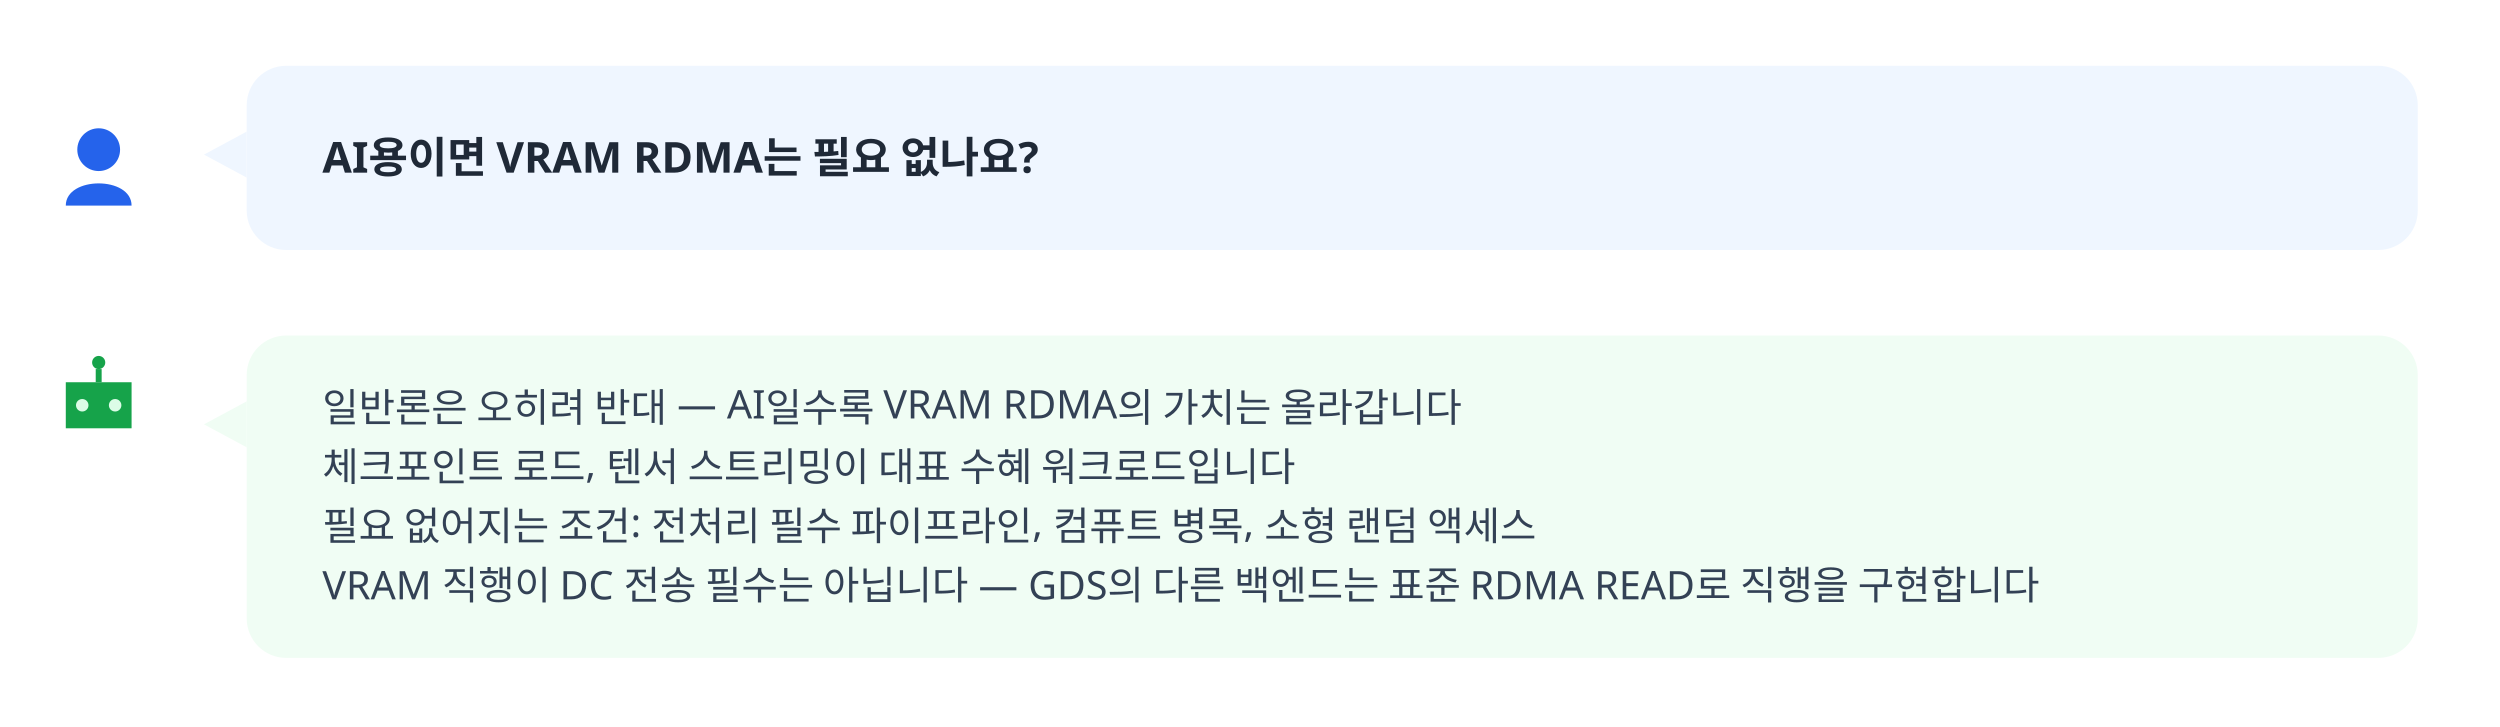
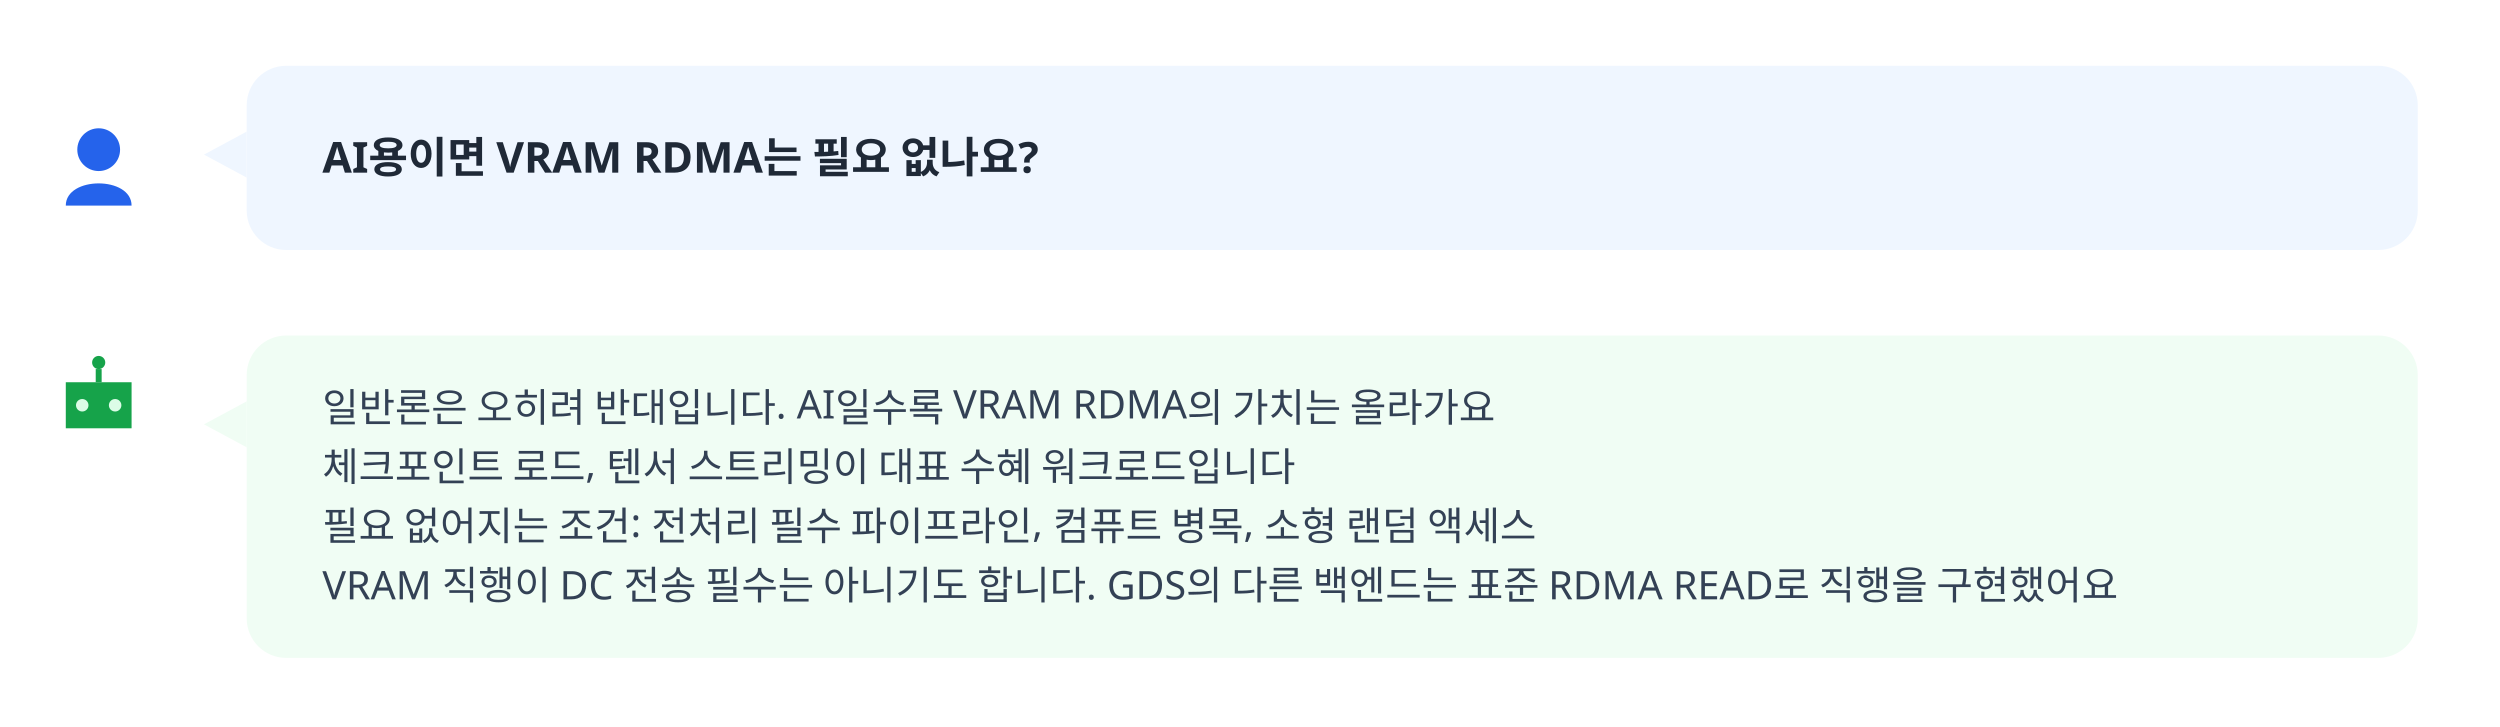
<svg xmlns="http://www.w3.org/2000/svg" viewBox="0 0 760 221" width="760" role="img" aria-label="질문: AI용이면 VRAM RDMA는 필요 없나요? 답변: 일반론은 반대로 AI일수록 가치가 올라간다.">
  <style>text{font-family:'Noto Sans KR','Apple SD Gothic Neo','Malgun Gothic',system-ui,sans-serif}</style>
  <circle cx="30" cy="45.5" r="6.5" fill="#2563eb" />
  <path d="M20 62.5 C20 53.5, 40 53.5, 40 62.5 Z" fill="#2563eb" />
  <rect x="75" y="20" width="660" height="56" rx="12" fill="#eff6ff" />
  <path d="M75 40.0 L62 47.0 L75 54.0 Z" fill="#eff6ff" />
  <text x="98" y="52.5" font-size="13" font-weight="600" fill="#1f2937">AI용이면 VRAM RDMA는 필요 없나요?</text>
  <circle cx="30" cy="110.2" r="2" fill="#16a34a" />
  <line x1="30" y1="112.2" x2="30" y2="116.2" stroke="#16a34a" stroke-width="1.8" />
  <path d="M20 116.2 L40 116.2 L40 130.2 L20 130.2 Z" fill="#16a34a" />
  <circle cx="25" cy="123.2" r="1.9" fill="#dcfce7" />
  <circle cx="35" cy="123.2" r="1.9" fill="#dcfce7" />
  <rect x="75" y="102" width="660" height="98" rx="12" fill="#f0fdf4" />
  <path d="M75 122.0 L62 129.0 L75 136.0 Z" fill="#f0fdf4" />
-   <text x="98" y="128.2" font-size="12" fill="#334155">일반론은 오히려 반대 — AI일수록 VRAM RDMA의 가치는 올라갑니다</text>
+   <text x="98" y="128.2" font-size="12" fill="#334155">일반론은 오히려 반대입니다. AI일수록 VRAM RDMA의 가치는 올라가요</text>
  <text x="98" y="146.2" font-size="12" fill="#334155">체크포인트 로드, 텐서 스트리밍이 대표 수혜 워크로드입니다</text>
  <text x="98" y="164.2" font-size="12" fill="#334155">필요 없어지는 조건: 전처리 필수 파이프라인, 컴퓨트 병목, 소형 랜덤 액세스</text>
-   <text x="98" y="182.2" font-size="12" fill="#334155">VRAM 직행이 DC 전송 필수는 아닙니다 — GDS의 다른 백엔드는 표준 RDMA READ로 직행을 구현합니다</text>
+   <text x="98" y="182.2" font-size="12" fill="#334155">VRAM 직행이 DC 전송 필수는 아니기도 합니다. GDS의 다른 백엔드는 표준 RDMA READ로 직행을 구현했어요</text>
</svg>
